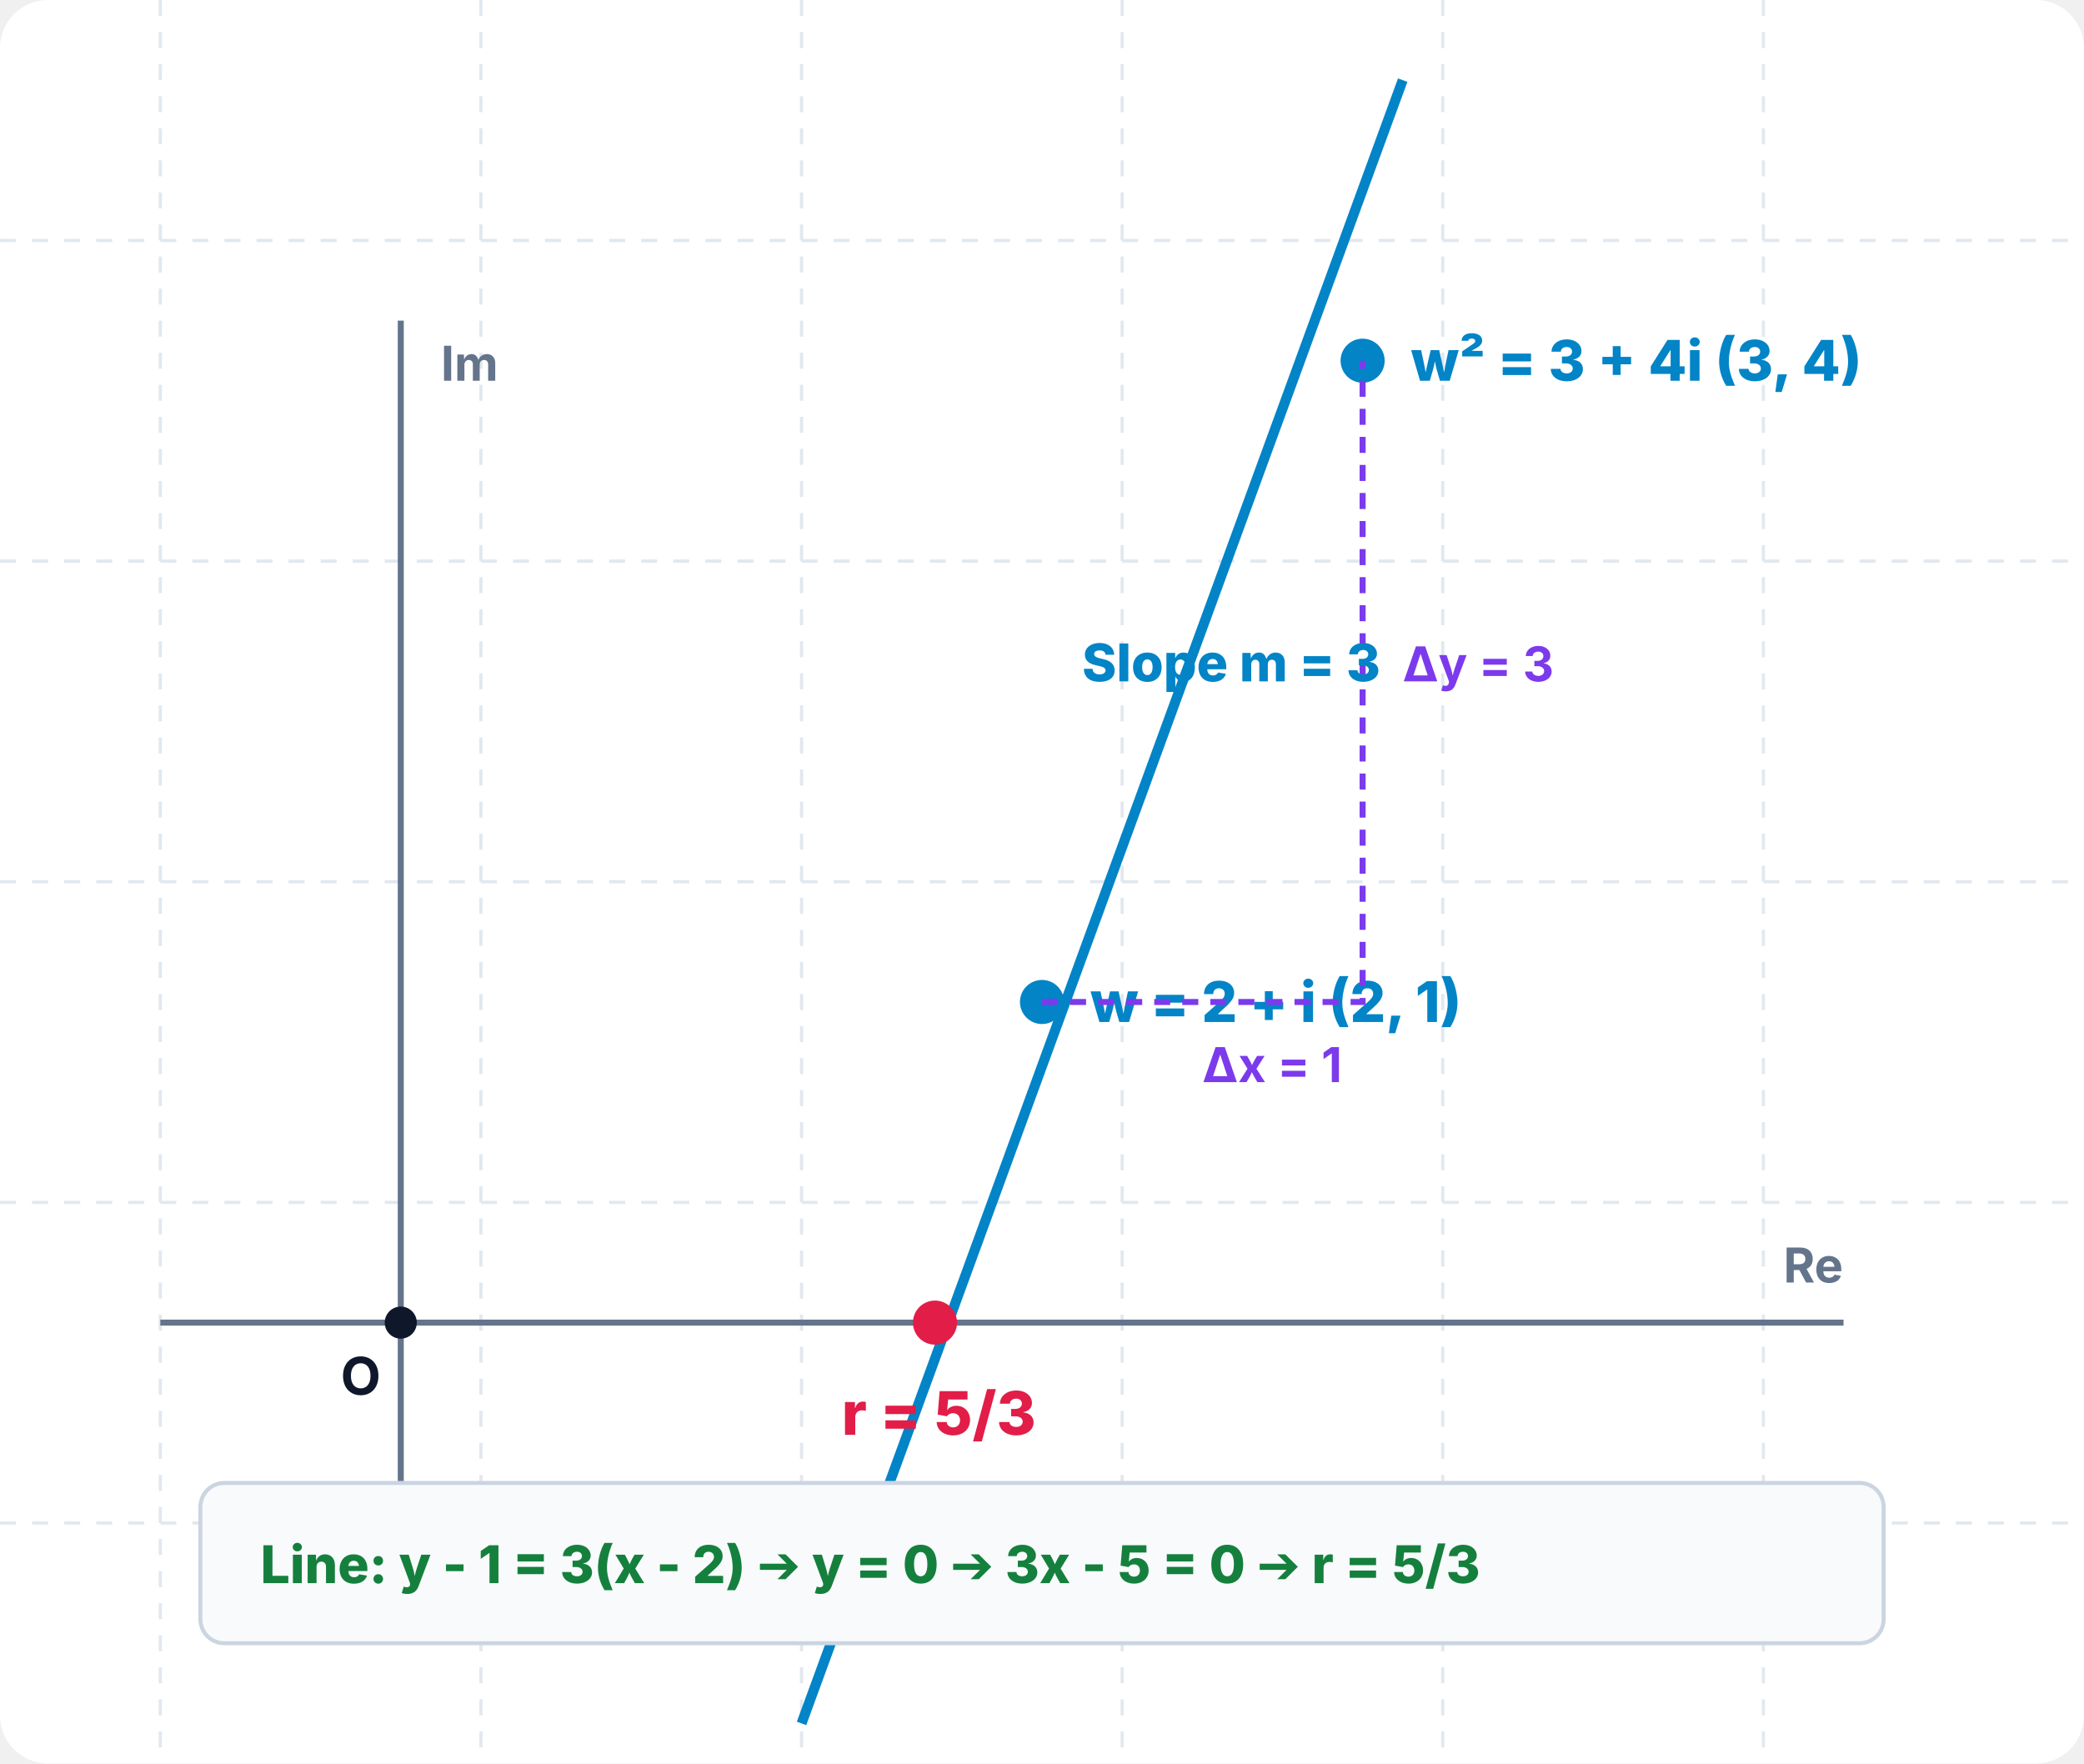
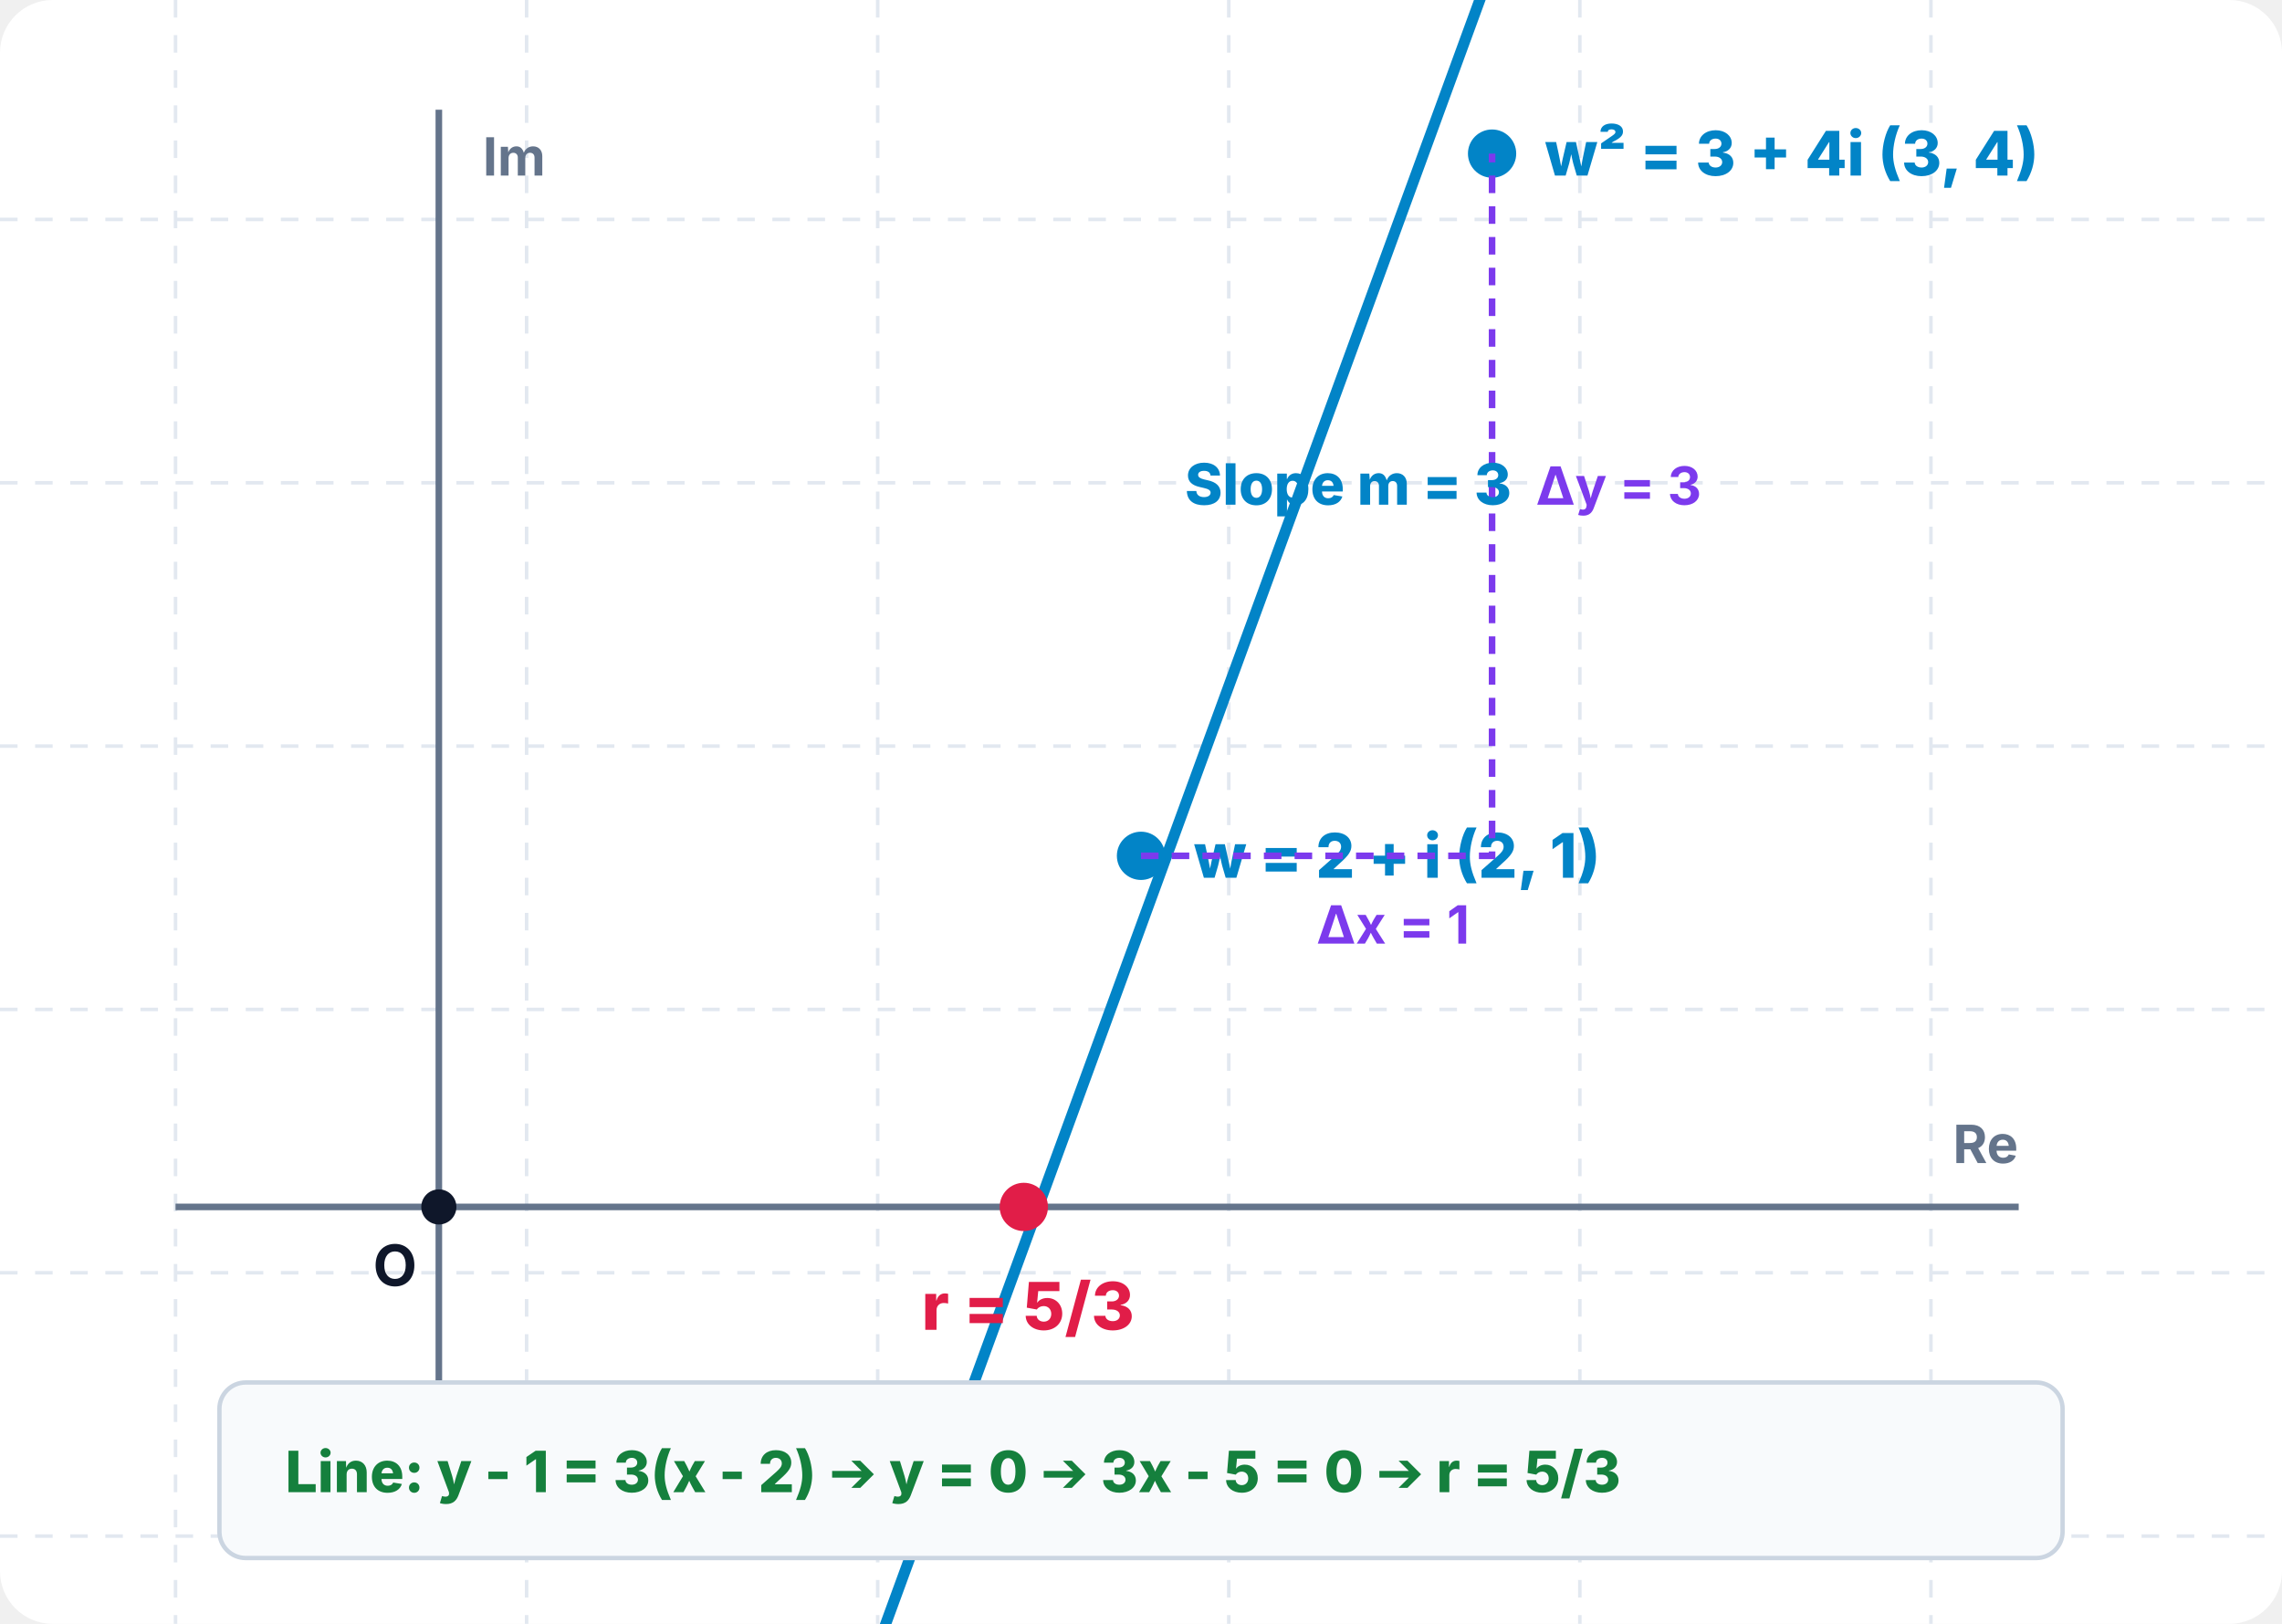
- <svg xmlns="http://www.w3.org/2000/svg" viewBox="0 0 520 440" width="100%" height="100%" style="background-color: #ffffff; font-family: system-ui, -apple-system, sans-serif;">
-   <rect width="520" height="440" fill="#ffffff" rx="12" />
+ <svg xmlns="http://www.w3.org/2000/svg" viewBox="0 0 520 370" width="100%" height="100%" style="background-color: #ffffff; font-family: system-ui, -apple-system, sans-serif;">
+   <rect width="520" height="370" fill="#ffffff" rx="12" />
  <g stroke="#e2e8f0" stroke-width="0.8" stroke-dasharray="4,4">
-     <line x1="40" y1="0" x2="40" y2="440" />
-     <line x1="120" y1="0" x2="120" y2="440" />
-     <line x1="200" y1="0" x2="200" y2="440" />
-     <line x1="280" y1="0" x2="280" y2="440" />
-     <line x1="360" y1="0" x2="360" y2="440" />
-     <line x1="440" y1="0" x2="440" y2="440" />
-     <line x1="0" y1="60" x2="520" y2="60" />
-     <line x1="0" y1="140" x2="520" y2="140" />
-     <line x1="0" y1="220" x2="520" y2="220" />
-     <line x1="0" y1="300" x2="520" y2="300" />
-     <line x1="0" y1="380" x2="520" y2="380" />
+     <line x1="40" y1="0" x2="40" y2="370" />
+     <line x1="120" y1="0" x2="120" y2="370" />
+     <line x1="200" y1="0" x2="200" y2="370" />
+     <line x1="280" y1="0" x2="280" y2="370" />
+     <line x1="360" y1="0" x2="360" y2="370" />
+     <line x1="440" y1="0" x2="440" y2="370" />
+     <line x1="0" y1="50" x2="520" y2="50" />
+     <line x1="0" y1="110" x2="520" y2="110" />
+     <line x1="0" y1="170" x2="520" y2="170" />
+     <line x1="0" y1="230" x2="520" y2="230" />
+     <line x1="0" y1="290" x2="520" y2="290" />
+     <line x1="0" y1="350" x2="520" y2="350" />
  </g>
-   <g transform="translate(0, 10)">
+   <g transform="translate(0, -45)">
    <line x1="40" y1="320" x2="460" y2="320" stroke="#64748b" stroke-width="1.5" />
    <text x="445" y="310" fill="#64748b" font-size="12" font-weight="700">Re</text>
    <line x1="100" y1="400" x2="100" y2="70" stroke="#64748b" stroke-width="1.5" />
    <text x="110" y="85" fill="#64748b" font-size="12" font-weight="700">Im</text>
    <circle cx="100" cy="320" r="4" fill="#0f172a" />
    <text x="85" y="338" fill="#0f172a" font-size="13" font-weight="bold">O</text>
    <line x1="200" y1="420" x2="350" y2="10" stroke="#0284c7" stroke-width="2.5" />
    <circle cx="233.3" cy="320" r="5.5" fill="#e11d48" />
    <text x="210" y="348" fill="#e11d48" font-size="15" font-weight="800">r = 5/3</text>
    <circle cx="260" cy="240" r="5.5" fill="#0284c7" />
    <text x="272" y="245" fill="#0284c7" font-size="14" font-weight="800">w = 2 + i (2, 1)</text>
    <circle cx="340" cy="80" r="5.5" fill="#0284c7" />
    <text x="352" y="85" fill="#0284c7" font-size="14" font-weight="800">w² = 3 + 4i (3, 4)</text>
    <path d="M 260 240 L 340 240 L 340 80" fill="none" stroke="#7c3aed" stroke-width="1.5" stroke-dasharray="4,3" />
    <text x="300" y="260" fill="#7c3aed" font-size="12" font-weight="bold">Δx = 1</text>
    <text x="350" y="160" fill="#7c3aed" font-size="12" font-weight="bold">Δy = 3</text>
    <text x="270" y="160" fill="#0284c7" font-size="13" font-weight="800">Slope m = 3</text>
    <rect x="50" y="360" width="420" height="40" fill="#f8fafc" rx="6" stroke="#cbd5e1" stroke-width="1" />
    <text x="65" y="385" fill="#15803d" font-size="13" font-weight="800">Line: y - 1 = 3(x - 2) ➔ y = 0 ➔ 3x - 5 = 0 ➔ r = 5/3</text>
  </g>
</svg>
